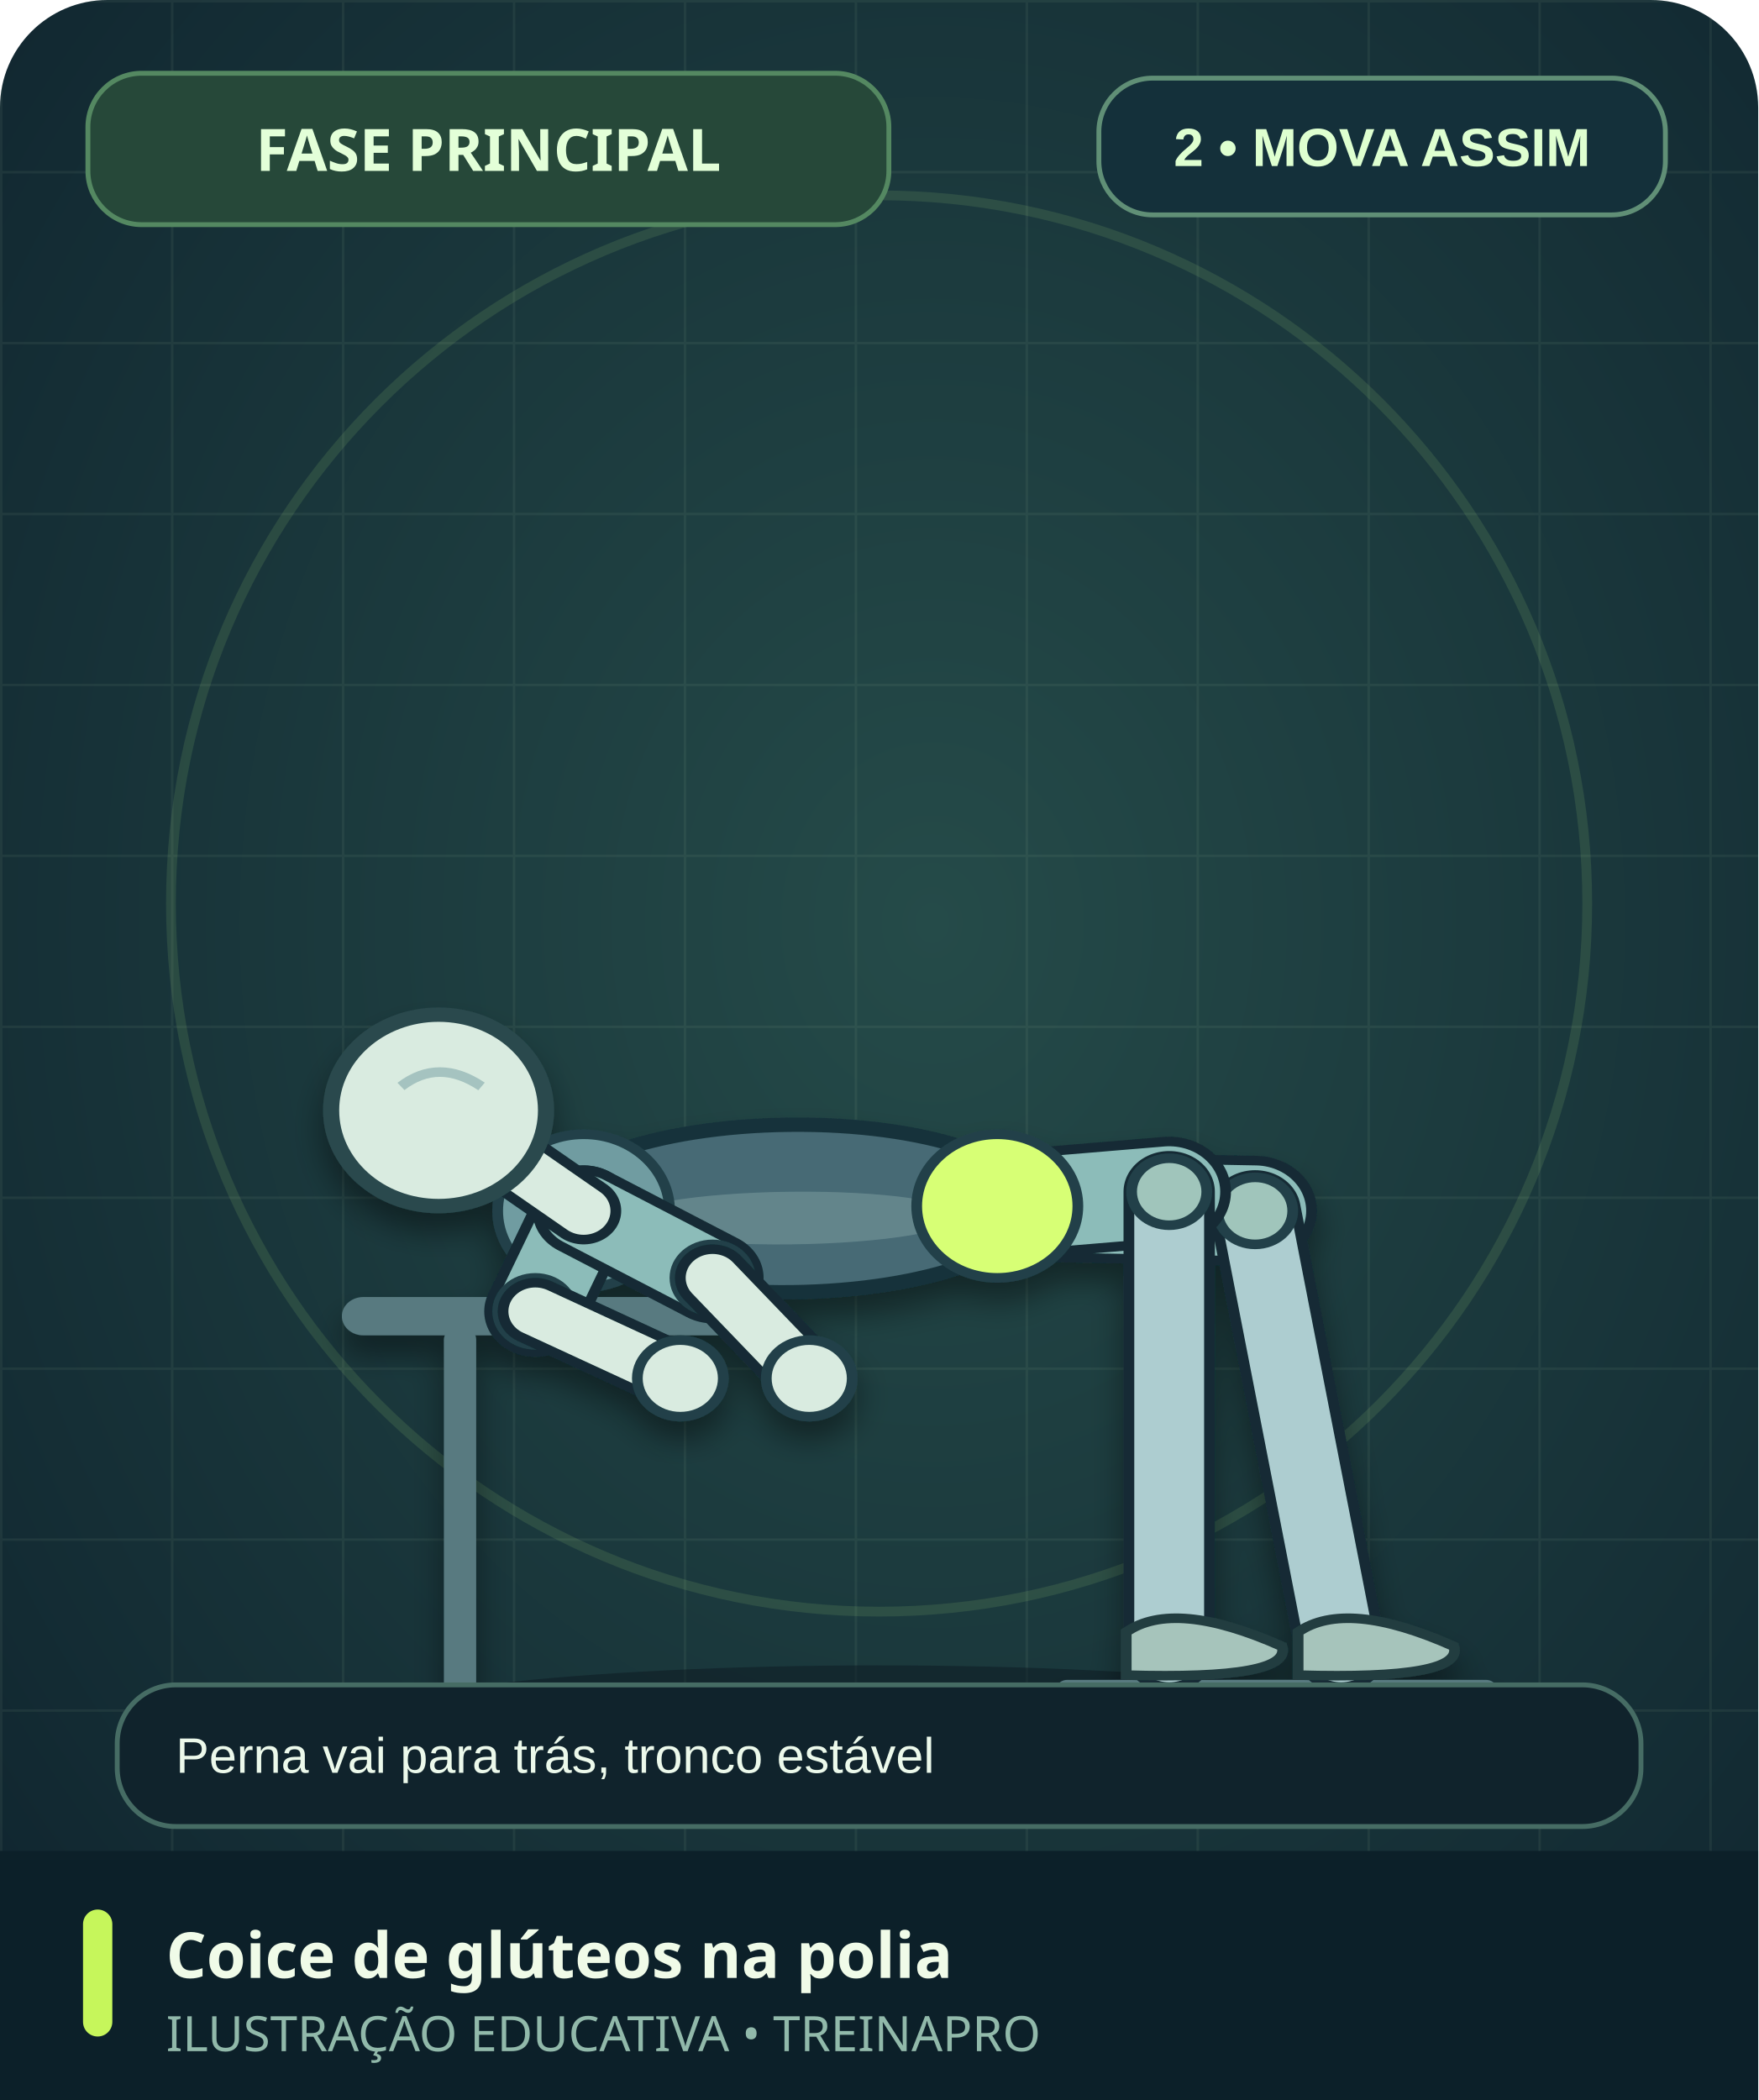
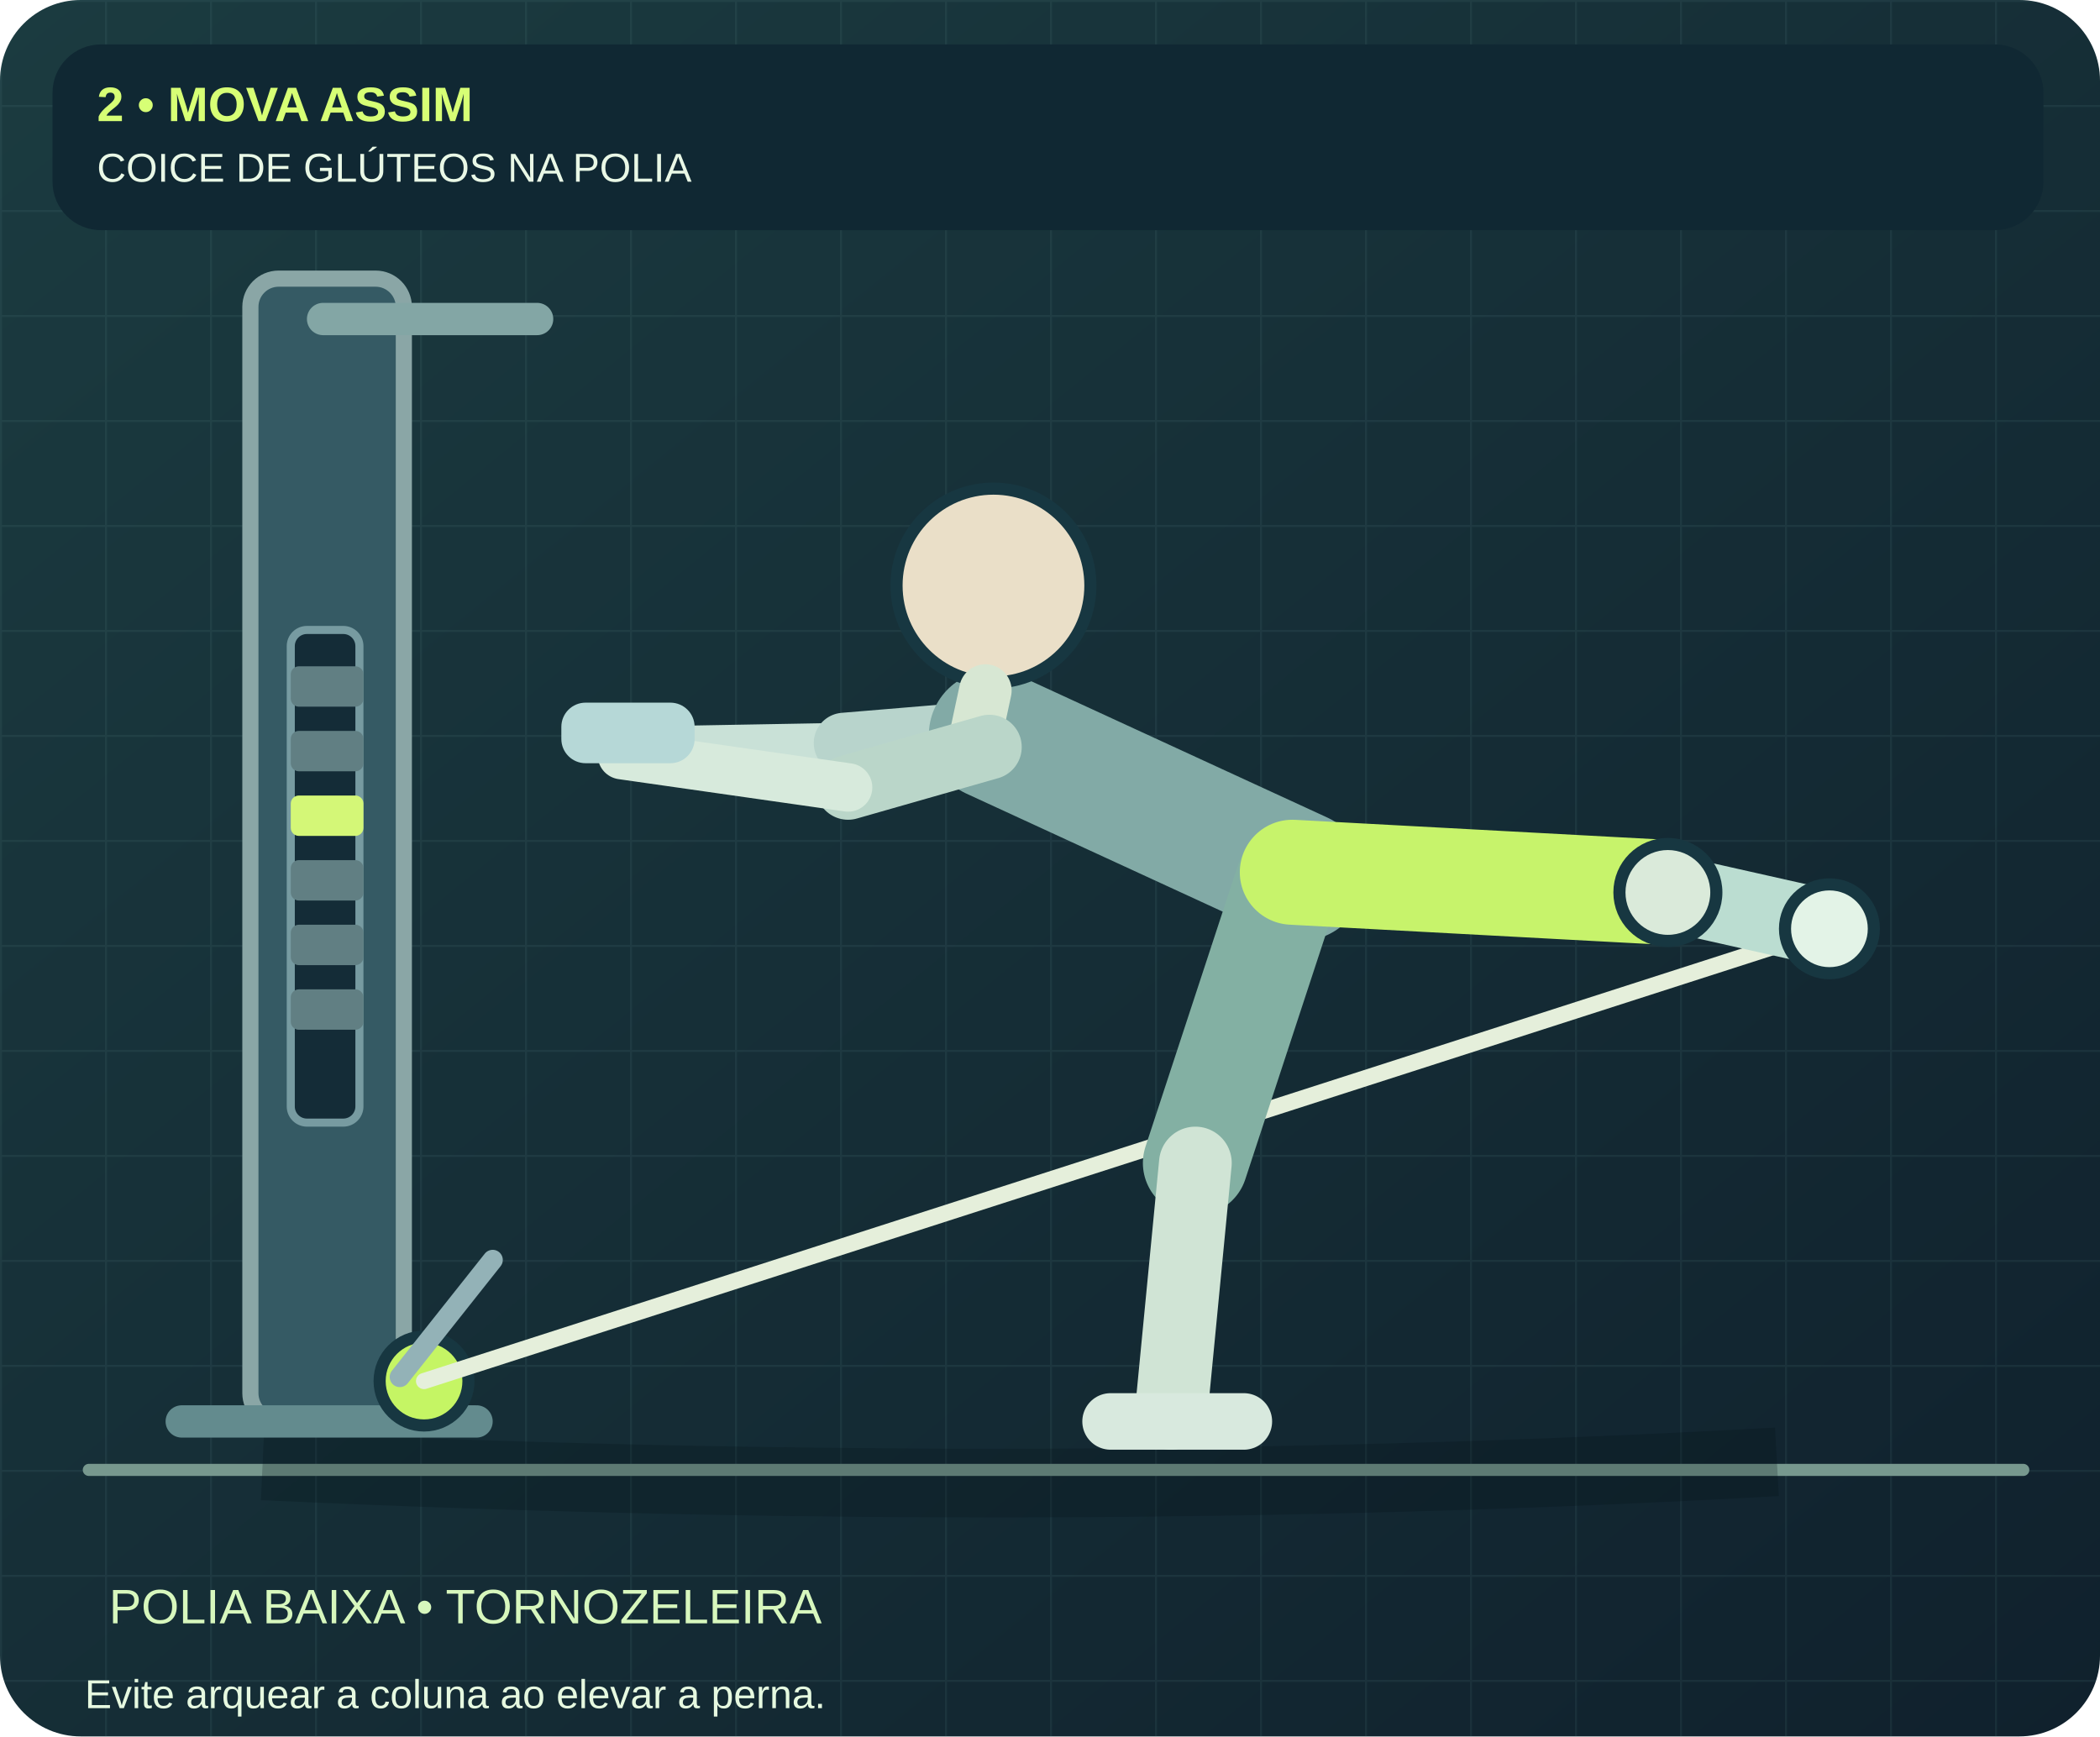
- <svg xmlns="http://www.w3.org/2000/svg" viewBox="0 0 360 430" role="img" aria-labelledby="title desc">
+ <svg xmlns="http://www.w3.org/2000/svg" viewBox="0 0 520 430" role="img" aria-labelledby="title desc">
  <defs>
-     <radialGradient id="bg" cx=".53" cy=".44" r=".78">
-       <stop stop-color="#254b49" />
-       <stop offset="1" stop-color="#0e222d" />
-     </radialGradient>
-     <pattern id="grid" width="35" height="35" patternUnits="userSpaceOnUse">
-       <path d="M35 0H0V35" stroke="#bddcb8" stroke-opacity=".07" fill="none" />
+     <linearGradient id="bg" x1="0" x2="1" y1="0" y2="1">
+       <stop stop-color="#1b3b40" />
+       <stop offset="1" stop-color="#10212d" />
+     </linearGradient>
+     <pattern id="grid" width="26" height="26" patternUnits="userSpaceOnUse">
+       <path d="M26 0H0V26" stroke="#74a5a2" stroke-opacity=".1" fill="none" />
    </pattern>
-     <filter id="glow" x="-30%" y="-30%" width="160%" height="160%">
-       <feDropShadow dx="0" dy="4" stdDeviation="3" flood-color="#000" flood-opacity=".40" />
-     </filter>
  </defs>
-   <rect width="360" height="430" rx="22" fill="url(#bg)" />
-   <rect width="360" height="430" rx="22" fill="url(#grid)" />
-   <ellipse cx="180" cy="354" rx="112" ry="13" fill="#0b1820" opacity=".50" />
-   <circle cx="180" cy="185" r="145" fill="none" stroke="#b5ef80" stroke-opacity=".12" stroke-width="2" />
-   <rect x="18" y="15" width="164" height="31" rx="11" fill="#264839" stroke="#548861" />
-   <text x="100" y="35" text-anchor="middle" fill="#e3ffd8" font-family="sans-serif" font-size="12" font-weight="bold">FASE PRINCIPAL</text>
-   <g transform="translate(37 49) scale(1.1 .98)" filter="url(#glow)">
-     <line x1="34" y1="225" x2="106" y2="225" stroke="#587a80" stroke-width="8" stroke-linecap="round" />
-     <line x1="52" y1="230" x2="52" y2="310" stroke="#587a80" stroke-width="6" stroke-linecap="round" />
-     <line x1="165" y1="303" x2="243" y2="303" stroke="#587a80" stroke-width="4" stroke-linecap="round" />
-     <line x1="152" y1="202" x2="200" y2="203" stroke="#122c34" stroke-width="23" stroke-linecap="round" />
-     <line x1="152" y1="202" x2="200" y2="203" stroke="#8cbcb9" stroke-width="19" stroke-linecap="round" />
-     <line x1="200" y1="203" x2="216" y2="295" stroke="#122c34" stroke-width="17" stroke-linecap="round" />
-     <line x1="200" y1="203" x2="216" y2="295" stroke="#adcdd0" stroke-width="13" stroke-linecap="round" />
-     <circle cx="200" cy="203" r="7" fill="#a0c5bb" stroke="#214149" stroke-width="2" />
-     <path d="M208 291 Q217 284 237 294 Q239 301 208 300Z" fill="#a6c4bb" stroke="#243c40" stroke-width="2" />
-     <line x1="152" y1="202" x2="184" y2="199" stroke="#122c34" stroke-width="23" stroke-linecap="round" />
-     <line x1="152" y1="202" x2="184" y2="199" stroke="#8cbcb9" stroke-width="19" stroke-linecap="round" />
-     <line x1="184" y1="199" x2="184" y2="295" stroke="#122c34" stroke-width="17" stroke-linecap="round" />
-     <line x1="184" y1="199" x2="184" y2="295" stroke="#adcdd0" stroke-width="13" stroke-linecap="round" />
-     <circle cx="184" cy="199" r="7" fill="#a0c5bb" stroke="#214149" stroke-width="2" />
-     <path d="M176 291 Q185 284 205 294 Q207 301 176 300Z" fill="#a6c4bb" stroke="#243c40" stroke-width="2" />
-     <ellipse cx="113.5" cy="202.5" rx="17.5" ry="45.50" transform="rotate(-90.74 113.5 202.5)" fill="#466a75" stroke="#18333b" stroke-width="3" />
-     <ellipse cx="111.5" cy="202.5" rx="5.5" ry="31.50" transform="rotate(-90.74 113.5 202.5)" fill="#deefe3" opacity=".2" />
-     <circle cx="152" cy="202" r="15" fill="#d7ff75" stroke="#214149" stroke-width="2" />
-     <circle cx="75" cy="203" r="16" fill="#6f9ca1" stroke="#214149" stroke-width="2" />
-     <line x1="75" y1="203" x2="66" y2="224" stroke="#122c34" stroke-width="19" stroke-linecap="round" />
-     <line x1="75" y1="203" x2="66" y2="224" stroke="#8cbcb9" stroke-width="15" stroke-linecap="round" />
-     <circle cx="66" cy="224" r="7" fill="#91bbba" stroke="#214149" stroke-width="2" />
-     <line x1="66" y1="224" x2="93" y2="238" stroke="#122c34" stroke-width="14" stroke-linecap="round" />
-     <line x1="66" y1="224" x2="93" y2="238" stroke="#d9ebe0" stroke-width="10" stroke-linecap="round" />
-     <circle cx="93" cy="238" r="8" fill="#d9ebe0" stroke="#214149" stroke-width="2" />
-     <line x1="75" y1="203" x2="99" y2="217" stroke="#122c34" stroke-width="19" stroke-linecap="round" />
-     <line x1="75" y1="203" x2="99" y2="217" stroke="#8cbcb9" stroke-width="15" stroke-linecap="round" />
-     <circle cx="99" cy="217" r="7" fill="#91bbba" stroke="#214149" stroke-width="2" />
-     <line x1="99" y1="217" x2="117" y2="238" stroke="#122c34" stroke-width="14" stroke-linecap="round" />
-     <line x1="99" y1="217" x2="117" y2="238" stroke="#d9ebe0" stroke-width="10" stroke-linecap="round" />
-     <circle cx="117" cy="238" r="8" fill="#d9ebe0" stroke="#214149" stroke-width="2" />
-     <line x1="75" y1="203" x2="48" y2="182" stroke="#122c34" stroke-width="14" stroke-linecap="round" />
-     <line x1="75" y1="203" x2="48" y2="182" stroke="#d9ebe0" stroke-width="10" stroke-linecap="round" />
-     <circle cx="48" cy="182" r="20" fill="#d9ebe0" stroke="#2a4a4e" stroke-width="3" />
-     <path d="M41 177 Q48 171 56 177" fill="none" stroke="#82a8aa" stroke-width="2" opacity=".6" />
-   </g>
-   <rect x="0" y="379" width="360" height="51" fill="#0c2029" />
-   <rect x="17" y="391" width="6" height="26" rx="3" fill="#c6f65b" />
-   <text x="34" y="405" fill="#f0fbe8" font-family="sans-serif" font-size="13" font-weight="bold">Coice de glúteos na polia</text>
-   <text x="34" y="420" fill="#91b9aa" font-family="sans-serif" font-size="10">ILUSTRAÇÃO EDUCATIVA • TREINAPRO</text>
-   <g aria-hidden="true">
-     <rect x="225" y="16" rx="11" width="116" height="28" fill="#14303a" stroke="#608f76" />
-     <text x="283" y="34" text-anchor="middle" fill="#deffd0" font-size="11" font-family="Arial,sans-serif" font-weight="bold">2 • MOVA ASSIM</text>
-     <rect x="24" y="345" rx="12" width="312" height="29" fill="#10232c" stroke="#466c64" />
-     <text x="36" y="363" fill="#ecf9eb" font-size="10.2" font-family="Arial,sans-serif">Perna vai para trás, tronco estável</text>
-   </g>
+   <rect width="100%" height="100%" fill="url(#bg)" rx="20" />
+   <rect width="100%" height="100%" fill="url(#grid)" rx="20" />
+   <rect x="13" y="11" width="493" height="46" rx="12" fill="#102833" />
+   <text x="24" y="30" font-size="12" font-weight="700" font-family="Arial,sans-serif" fill="#d7ff75">2 • MOVA ASSIM</text>
+   <text x="24" y="45" font-size="10" font-family="Arial,sans-serif" fill="#e9f8e6">COICE DE GLÚTEOS NA POLIA</text>
+   <path d="M22 364H501" stroke="#77988e" stroke-width="3" stroke-linecap="round" />
+   <path d="M65 363Q260 372 440 362" stroke="#020c12" stroke-width="17" opacity=".22" />
+   <rect x="62" y="69" width="38" height="283" rx="7" fill="#355a64" stroke="#8aa6a6" stroke-width="4" />
+   <rect x="72" y="156" width="17" height="122" rx="4" fill="#142c37" stroke="#779ba1" stroke-width="2" />
+   <rect x="72" y="165" width="18" height="10" rx="2" fill="#617f83" />
+   <rect x="72" y="181" width="18" height="10" rx="2" fill="#617f83" />
+   <rect x="72" y="197" width="18" height="10" rx="2" fill="#d4f777" />
+   <rect x="72" y="213" width="18" height="10" rx="2" fill="#617f83" />
+   <rect x="72" y="229" width="18" height="10" rx="2" fill="#617f83" />
+   <rect x="72" y="245" width="18" height="10" rx="2" fill="#617f83" />
+   <line x1="45" y1="352" x2="118" y2="352" stroke="#638b8e" stroke-width="8" stroke-linecap="round" />
+   <line x1="80" y1="79" x2="133" y2="79" stroke="#83a6a5" stroke-width="8" stroke-linecap="round" />
+   <circle cx="105" cy="342" r="11" fill="#c5f564" stroke="#173741" stroke-width="3" />
+   <line x1="99" y1="341" x2="122" y2="312" stroke="#93b2b7" stroke-width="5" stroke-linecap="round" />
+   <line x1="105" y1="342" x2="453" y2="230" stroke="#e5efdb" stroke-width="4" stroke-linecap="round" />
+   <line x1="153" y1="185" x2="209" y2="184" stroke="#c9e1d7" stroke-width="10" stroke-linecap="round" />
+   <line x1="209" y1="184" x2="245" y2="181" stroke="#b8d4cc" stroke-width="15" stroke-linecap="round" />
+   <line x1="246" y1="182" x2="322" y2="217" stroke="#82aaa6" stroke-width="32" stroke-linecap="round" />
+   <line x1="319" y1="218" x2="296" y2="288" stroke="#83b0a3" stroke-width="26" stroke-linecap="round" />
+   <line x1="296" y1="288" x2="290" y2="350" stroke="#d0e4d5" stroke-width="18" stroke-linecap="round" />
+   <line x1="275" y1="352" x2="308" y2="352" stroke="#d8e9de" stroke-width="14" stroke-linecap="round" />
+   <line x1="320" y1="216" x2="413" y2="221" stroke="#c7f36b" stroke-width="26" stroke-linecap="round" />
+   <line x1="413" y1="221" x2="453" y2="230" stroke="#bbddd1" stroke-width="19" stroke-linecap="round" />
+   <circle cx="413" cy="221" r="12" fill="#daeada" stroke="#173741" stroke-width="3" />
+   <circle cx="453" cy="230" r="11" fill="#e3f3e7" stroke="#173741" stroke-width="3" />
+   <circle cx="246" cy="145" r="24" fill="#eadfc8" stroke="#173741" stroke-width="3" />
+   <line x1="244" y1="171" x2="241" y2="185" stroke="#d7e7d3" stroke-width="13" stroke-linecap="round" />
+   <line x1="245" y1="185" x2="210" y2="195" stroke="#bad6c9" stroke-width="16" stroke-linecap="round" />
+   <line x1="210" y1="195" x2="154" y2="187" stroke="#d7eadc" stroke-width="12" stroke-linecap="round" />
+   <rect x="139" y="174" width="33" height="15" rx="6" fill="#b6d8d7" />
+   <text x="27" y="402" font-family="Arial,sans-serif" font-size="12" fill="#d7f7bd">POLIA BAIXA • TORNOZELEIRA</text>
+   <text x="21" y="423" font-size="10" font-family="Arial,sans-serif" fill="#e6f9e0">Evite arquear a coluna ao elevar a perna.</text>
</svg>
